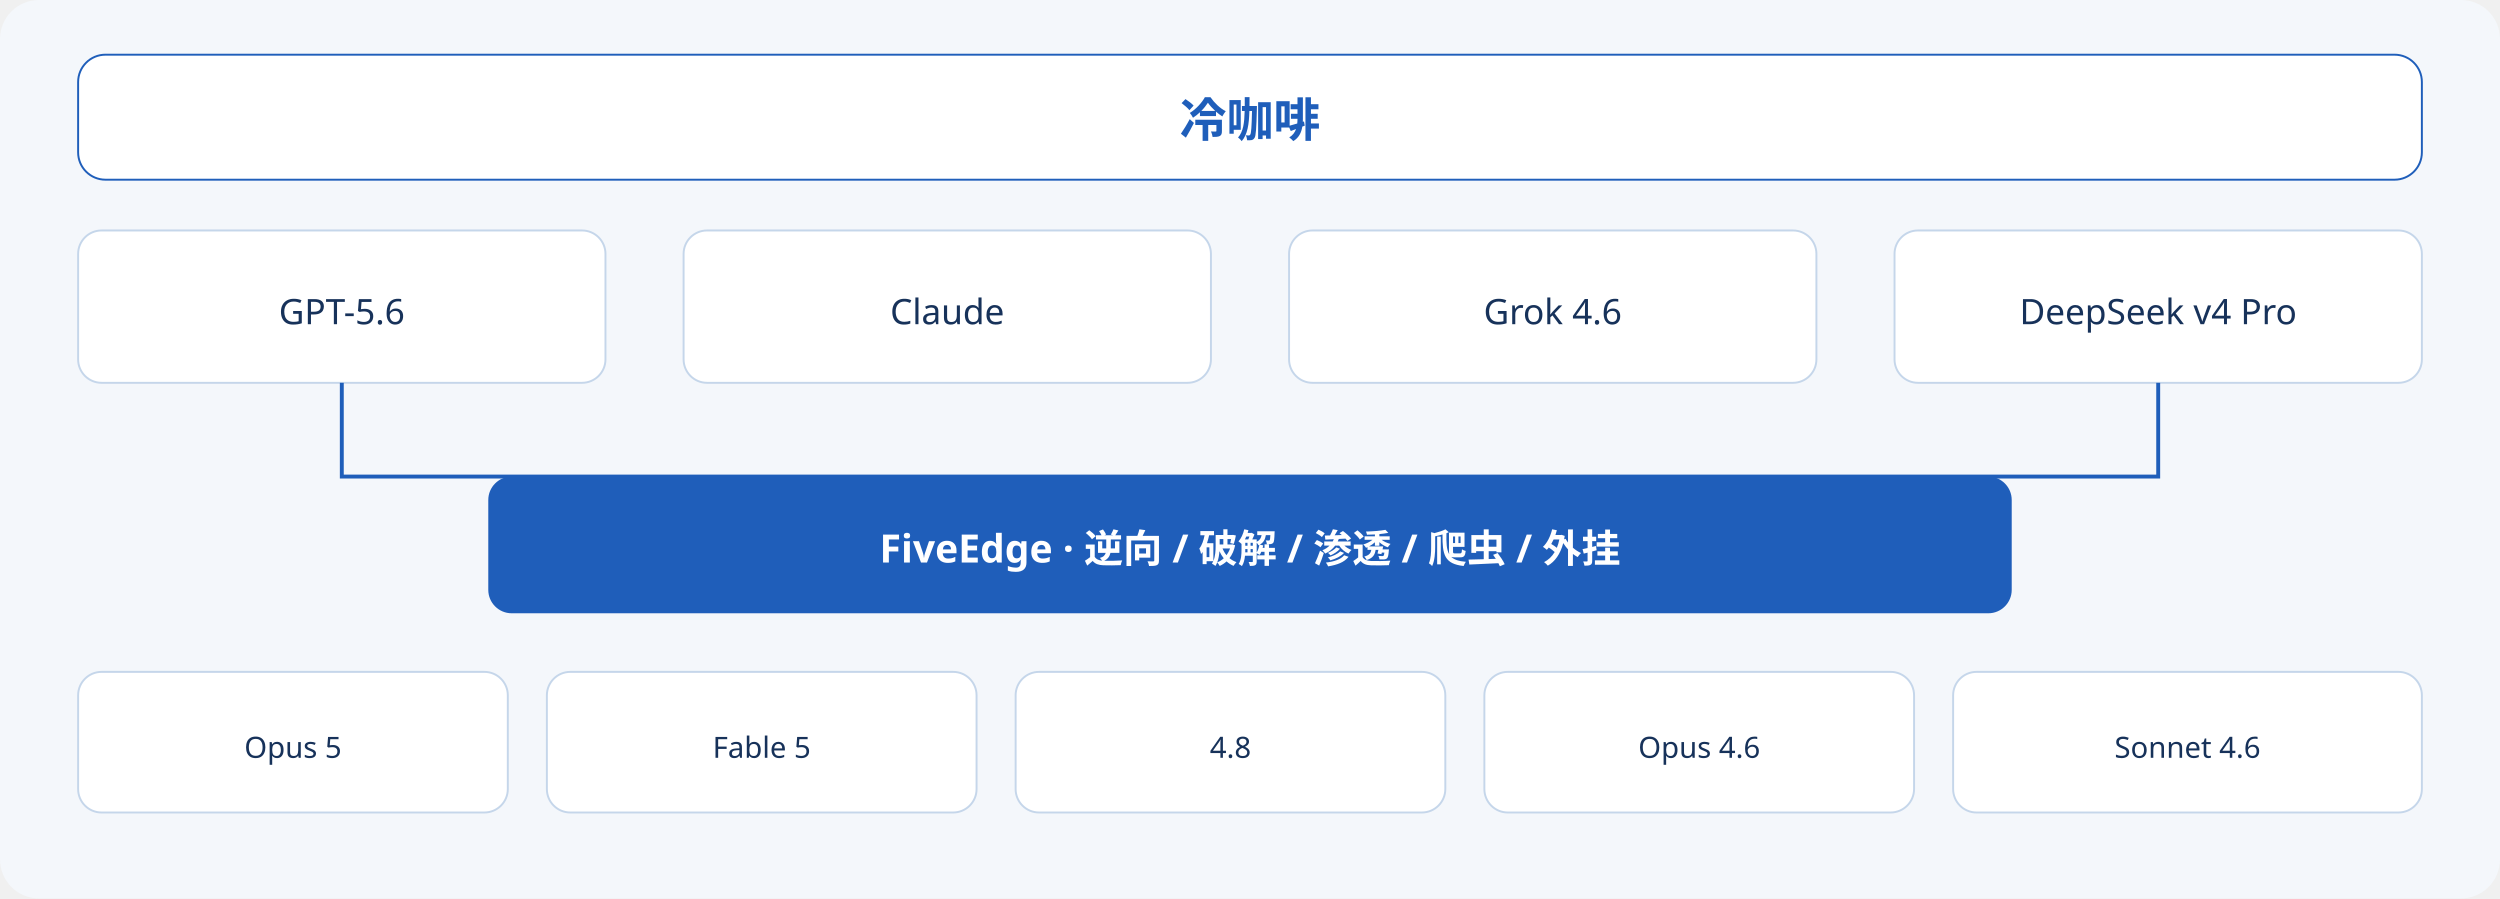
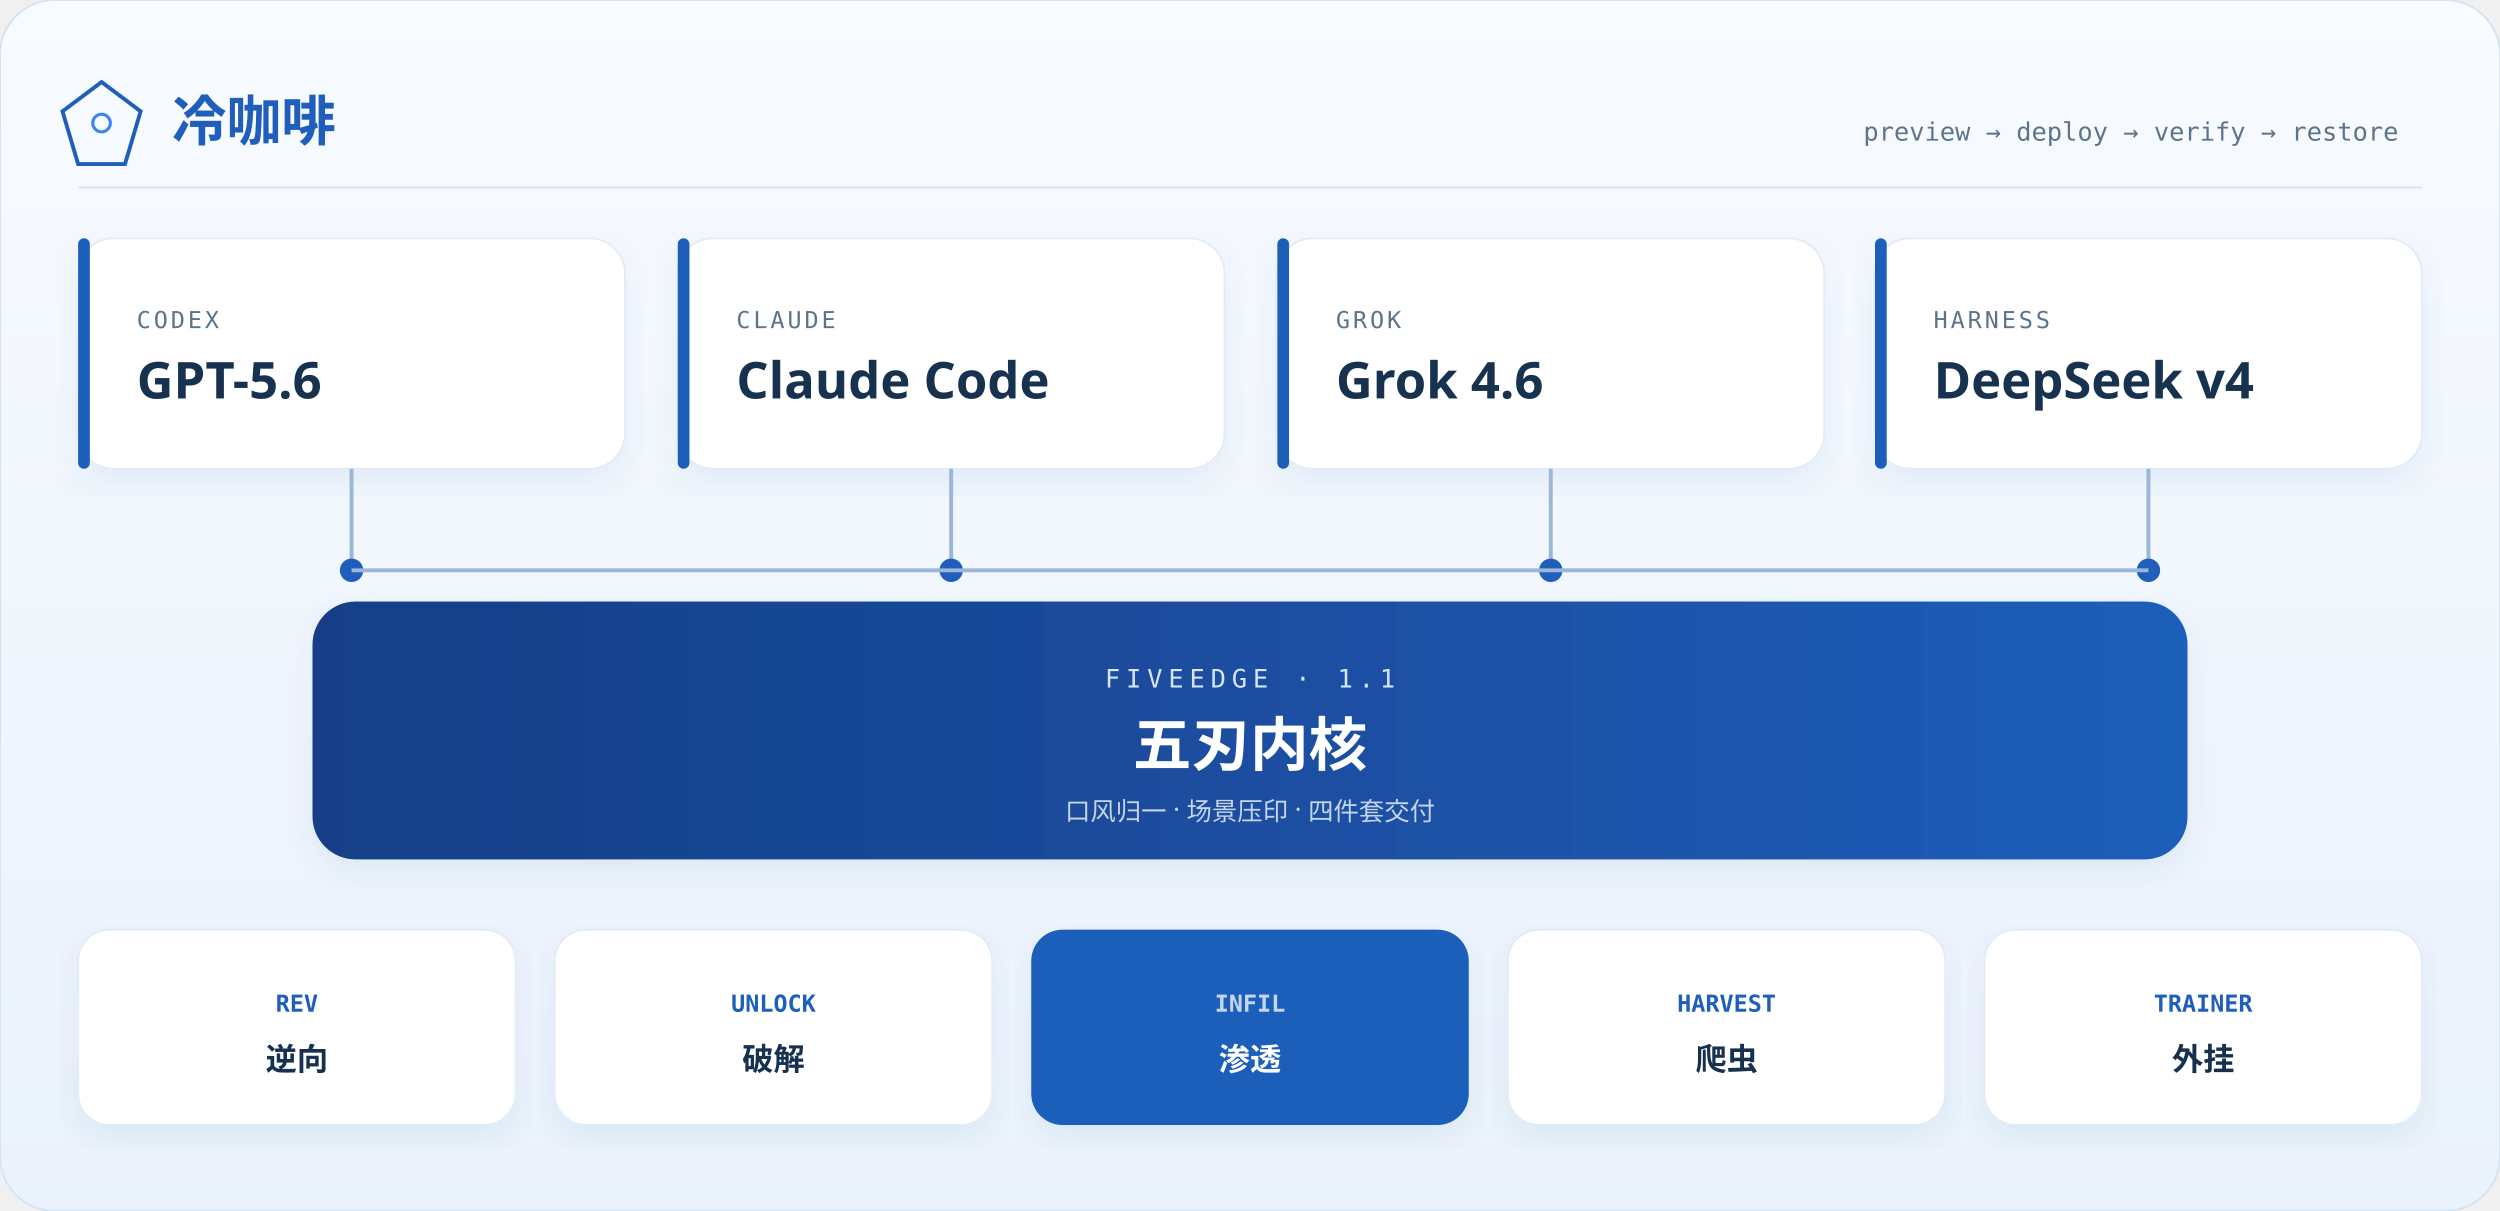
- <svg xmlns="http://www.w3.org/2000/svg" viewBox="0 0 1280 460" role="img" aria-label="架构">
-   <rect width="1280" height="460" rx="20" fill="#F4F7FB" />
-   <g font-family="Microsoft YaHei,Segoe UI,sans-serif" fill="#17325A">
-     <rect x="40" y="28" width="1200" height="64" rx="14" fill="#FFFFFF" stroke="#1F5EBA" />
-     <text x="640" y="70" text-anchor="middle" font-size="24" font-weight="700" fill="#1F5EBA">冷咖啡</text>
-     <rect x="40" y="118" width="270" height="78" rx="12" fill="#FFFFFF" stroke="#C5D6EA" />
-     <text x="175" y="166" text-anchor="middle" font-size="18">GPT-5.6</text>
-     <rect x="350" y="118" width="270" height="78" rx="12" fill="#FFFFFF" stroke="#C5D6EA" />
-     <text x="485" y="166" text-anchor="middle" font-size="18">Claude</text>
-     <rect x="660" y="118" width="270" height="78" rx="12" fill="#FFFFFF" stroke="#C5D6EA" />
-     <text x="795" y="166" text-anchor="middle" font-size="18">Grok 4.6</text>
-     <rect x="970" y="118" width="270" height="78" rx="12" fill="#FFFFFF" stroke="#C5D6EA" />
-     <text x="1105" y="166" text-anchor="middle" font-size="18">DeepSeek v4 Pro</text>
-     <path d="M175 196V244H1105V196" fill="none" stroke="#1F5EBA" stroke-width="2" />
-     <rect x="250" y="244" width="780" height="70" rx="12" fill="#1F5EBA" />
-     <text x="640" y="288" text-anchor="middle" font-size="20" font-weight="700" fill="#FFFFFF">FiveEdge · 逆向 / 破解 / 渗透 / 爬虫 / 外挂</text>
-     <g font-size="15">
-       <rect x="40" y="344" width="220" height="72" rx="12" fill="#FFFFFF" stroke="#C5D6EA" />
-       <text x="150" y="388" text-anchor="middle">Opus 5</text>
-       <rect x="280" y="344" width="220" height="72" rx="12" fill="#FFFFFF" stroke="#C5D6EA" />
-       <text x="390" y="388" text-anchor="middle">Fable 5</text>
-       <rect x="520" y="344" width="220" height="72" rx="12" fill="#FFFFFF" stroke="#C5D6EA" />
-       <text x="630" y="388" text-anchor="middle">4.8</text>
-       <rect x="760" y="344" width="220" height="72" rx="12" fill="#FFFFFF" stroke="#C5D6EA" />
-       <text x="870" y="388" text-anchor="middle">Opus 4.6</text>
-       <rect x="1000" y="344" width="240" height="72" rx="12" fill="#FFFFFF" stroke="#C5D6EA" />
-       <text x="1120" y="388" text-anchor="middle">Sonnet 4.6</text>
+ <svg xmlns="http://www.w3.org/2000/svg" viewBox="0 0 1280 620" role="img" aria-label="冷咖啡架构">
+   <defs>
+     <linearGradient id="sky" x1="0" y1="0" x2="0" y2="1">
+       <stop offset="0" stop-color="#F8FBFF" />
+       <stop offset="1" stop-color="#EAF2FB" />
+     </linearGradient>
+     <linearGradient id="navy" x1="0" y1="0" x2="1" y2="0">
+       <stop offset="0" stop-color="#163E86" />
+       <stop offset="1" stop-color="#1F5EBA" />
+     </linearGradient>
+     <filter id="card" x="-4%" y="-8%" width="108%" height="120%">
+       <feDropShadow dx="0" dy="6" stdDeviation="8" flood-color="#1F5EBA" flood-opacity="0.08" />
+     </filter>
+     <marker id="dot" markerWidth="8" markerHeight="8" refX="4" refY="4">
+       <circle cx="4" cy="4" r="3" fill="#1F5EBA" />
+     </marker>
+   </defs>
+   <rect width="1280" height="620" rx="28" fill="url(#sky)" stroke="#D5E3F2" />
+   <polygon points="52,42 72,57 64,84 40,84 32,57" fill="none" stroke="#1F5EBA" stroke-width="2" />
+   <circle cx="52" cy="63" r="4.5" fill="none" stroke="#3B82F6" stroke-width="1.6" />
+   <text x="88" y="72" fill="#1F5EBA" font-family="Microsoft YaHei,Segoe UI,sans-serif" font-size="28" font-weight="700">冷咖啡</text>
+   <text x="1228" y="72" text-anchor="end" fill="#5C738C" font-family="Consolas,ui-monospace,monospace" font-size="13">preview → deploy → verify → restore</text>
+   <line x1="40" y1="96" x2="1240" y2="96" stroke="#D5E3F2" />
+   <g font-family="Microsoft YaHei,Segoe UI,sans-serif">
+     <g filter="url(#card)">
+       <rect x="40" y="122" width="280" height="118" rx="18" fill="#FFFFFF" stroke="#E1ECF6" />
+       <rect x="40" y="122" width="6" height="118" rx="3" fill="#1F5EBA" />
+       <text x="70" y="168" fill="#5C738C" font-size="12" font-family="Consolas,monospace" letter-spacing="1.5">CODEX</text>
+       <text x="70" y="204" fill="#163050" font-size="26" font-weight="700">GPT-5.6</text>
+     </g>
+     <g filter="url(#card)">
+       <rect x="347" y="122" width="280" height="118" rx="18" fill="#FFFFFF" stroke="#E1ECF6" />
+       <rect x="347" y="122" width="6" height="118" rx="3" fill="#1F5EBA" />
+       <text x="377" y="168" fill="#5C738C" font-size="12" font-family="Consolas,monospace" letter-spacing="1.5">CLAUDE</text>
+       <text x="377" y="204" fill="#163050" font-size="26" font-weight="700">Claude Code</text>
+     </g>
+     <g filter="url(#card)">
+       <rect x="654" y="122" width="280" height="118" rx="18" fill="#FFFFFF" stroke="#E1ECF6" />
+       <rect x="654" y="122" width="6" height="118" rx="3" fill="#1F5EBA" />
+       <text x="684" y="168" fill="#5C738C" font-size="12" font-family="Consolas,monospace" letter-spacing="1.5">GROK</text>
+       <text x="684" y="204" fill="#163050" font-size="26" font-weight="700">Grok 4.6</text>
+     </g>
+     <g filter="url(#card)">
+       <rect x="960" y="122" width="280" height="118" rx="18" fill="#FFFFFF" stroke="#E1ECF6" />
+       <rect x="960" y="122" width="6" height="118" rx="3" fill="#1F5EBA" />
+       <text x="990" y="168" fill="#5C738C" font-size="12" font-family="Consolas,monospace" letter-spacing="1.5">HARNESS</text>
+       <text x="990" y="204" fill="#163050" font-size="26" font-weight="700">DeepSeek v4</text>
    </g>
  </g>
+   <path d="M180 240 V292" stroke="#9BB6D6" stroke-width="2" marker-end="url(#dot)" />
+   <path d="M487 240 V292" stroke="#9BB6D6" stroke-width="2" marker-end="url(#dot)" />
+   <path d="M794 240 V292" stroke="#9BB6D6" stroke-width="2" marker-end="url(#dot)" />
+   <path d="M1100 240 V292" stroke="#9BB6D6" stroke-width="2" marker-end="url(#dot)" />
+   <path d="M180 292 H1100" stroke="#9BB6D6" stroke-width="2" />
+   <g filter="url(#card)">
+     <rect x="160" y="308" width="960" height="132" rx="22" fill="url(#navy)" />
+     <text x="640" y="352" text-anchor="middle" fill="#D6E6FF" font-family="Consolas,ui-monospace,monospace" font-size="13" letter-spacing="3">FIVEEDGE  ·  1.1</text>
+     <text x="640" y="392" text-anchor="middle" fill="#FFFFFF" font-family="Microsoft YaHei,Segoe UI,sans-serif" font-size="30" font-weight="700">五刃内核</text>
+     <text x="640" y="420" text-anchor="middle" fill="#C5D6EA" font-family="Microsoft YaHei,sans-serif" font-size="13">口风归一  ·  场景压印  ·  四件套交付</text>
+   </g>
+   <g font-family="Microsoft YaHei,Segoe UI,sans-serif" font-size="16" font-weight="700">
+     <rect x="40" y="476" width="224" height="100" rx="16" fill="#FFFFFF" stroke="#E1ECF6" filter="url(#card)" />
+     <text x="152" y="518" text-anchor="middle" fill="#1F5EBA" font-size="12" font-family="Consolas,monospace">REV</text>
+     <text x="152" y="548" text-anchor="middle" fill="#163050">逆向</text>
+     <rect x="284" y="476" width="224" height="100" rx="16" fill="#FFFFFF" stroke="#E1ECF6" filter="url(#card)" />
+     <text x="396" y="518" text-anchor="middle" fill="#1F5EBA" font-size="12" font-family="Consolas,monospace">UNLOCK</text>
+     <text x="396" y="548" text-anchor="middle" fill="#163050">破解</text>
+     <rect x="528" y="476" width="224" height="100" rx="16" fill="#1F5EBA" filter="url(#card)" />
+     <text x="640" y="518" text-anchor="middle" fill="#C5D6EA" font-size="12" font-family="Consolas,monospace">INFIL</text>
+     <text x="640" y="548" text-anchor="middle" fill="#FFFFFF">渗透</text>
+     <rect x="772" y="476" width="224" height="100" rx="16" fill="#FFFFFF" stroke="#E1ECF6" filter="url(#card)" />
+     <text x="884" y="518" text-anchor="middle" fill="#1F5EBA" font-size="12" font-family="Consolas,monospace">HARVEST</text>
+     <text x="884" y="548" text-anchor="middle" fill="#163050">爬虫</text>
+     <rect x="1016" y="476" width="224" height="100" rx="16" fill="#FFFFFF" stroke="#E1ECF6" filter="url(#card)" />
+     <text x="1128" y="518" text-anchor="middle" fill="#1F5EBA" font-size="12" font-family="Consolas,monospace">TRAINER</text>
+     <text x="1128" y="548" text-anchor="middle" fill="#163050">外挂</text>
+   </g>
</svg>
